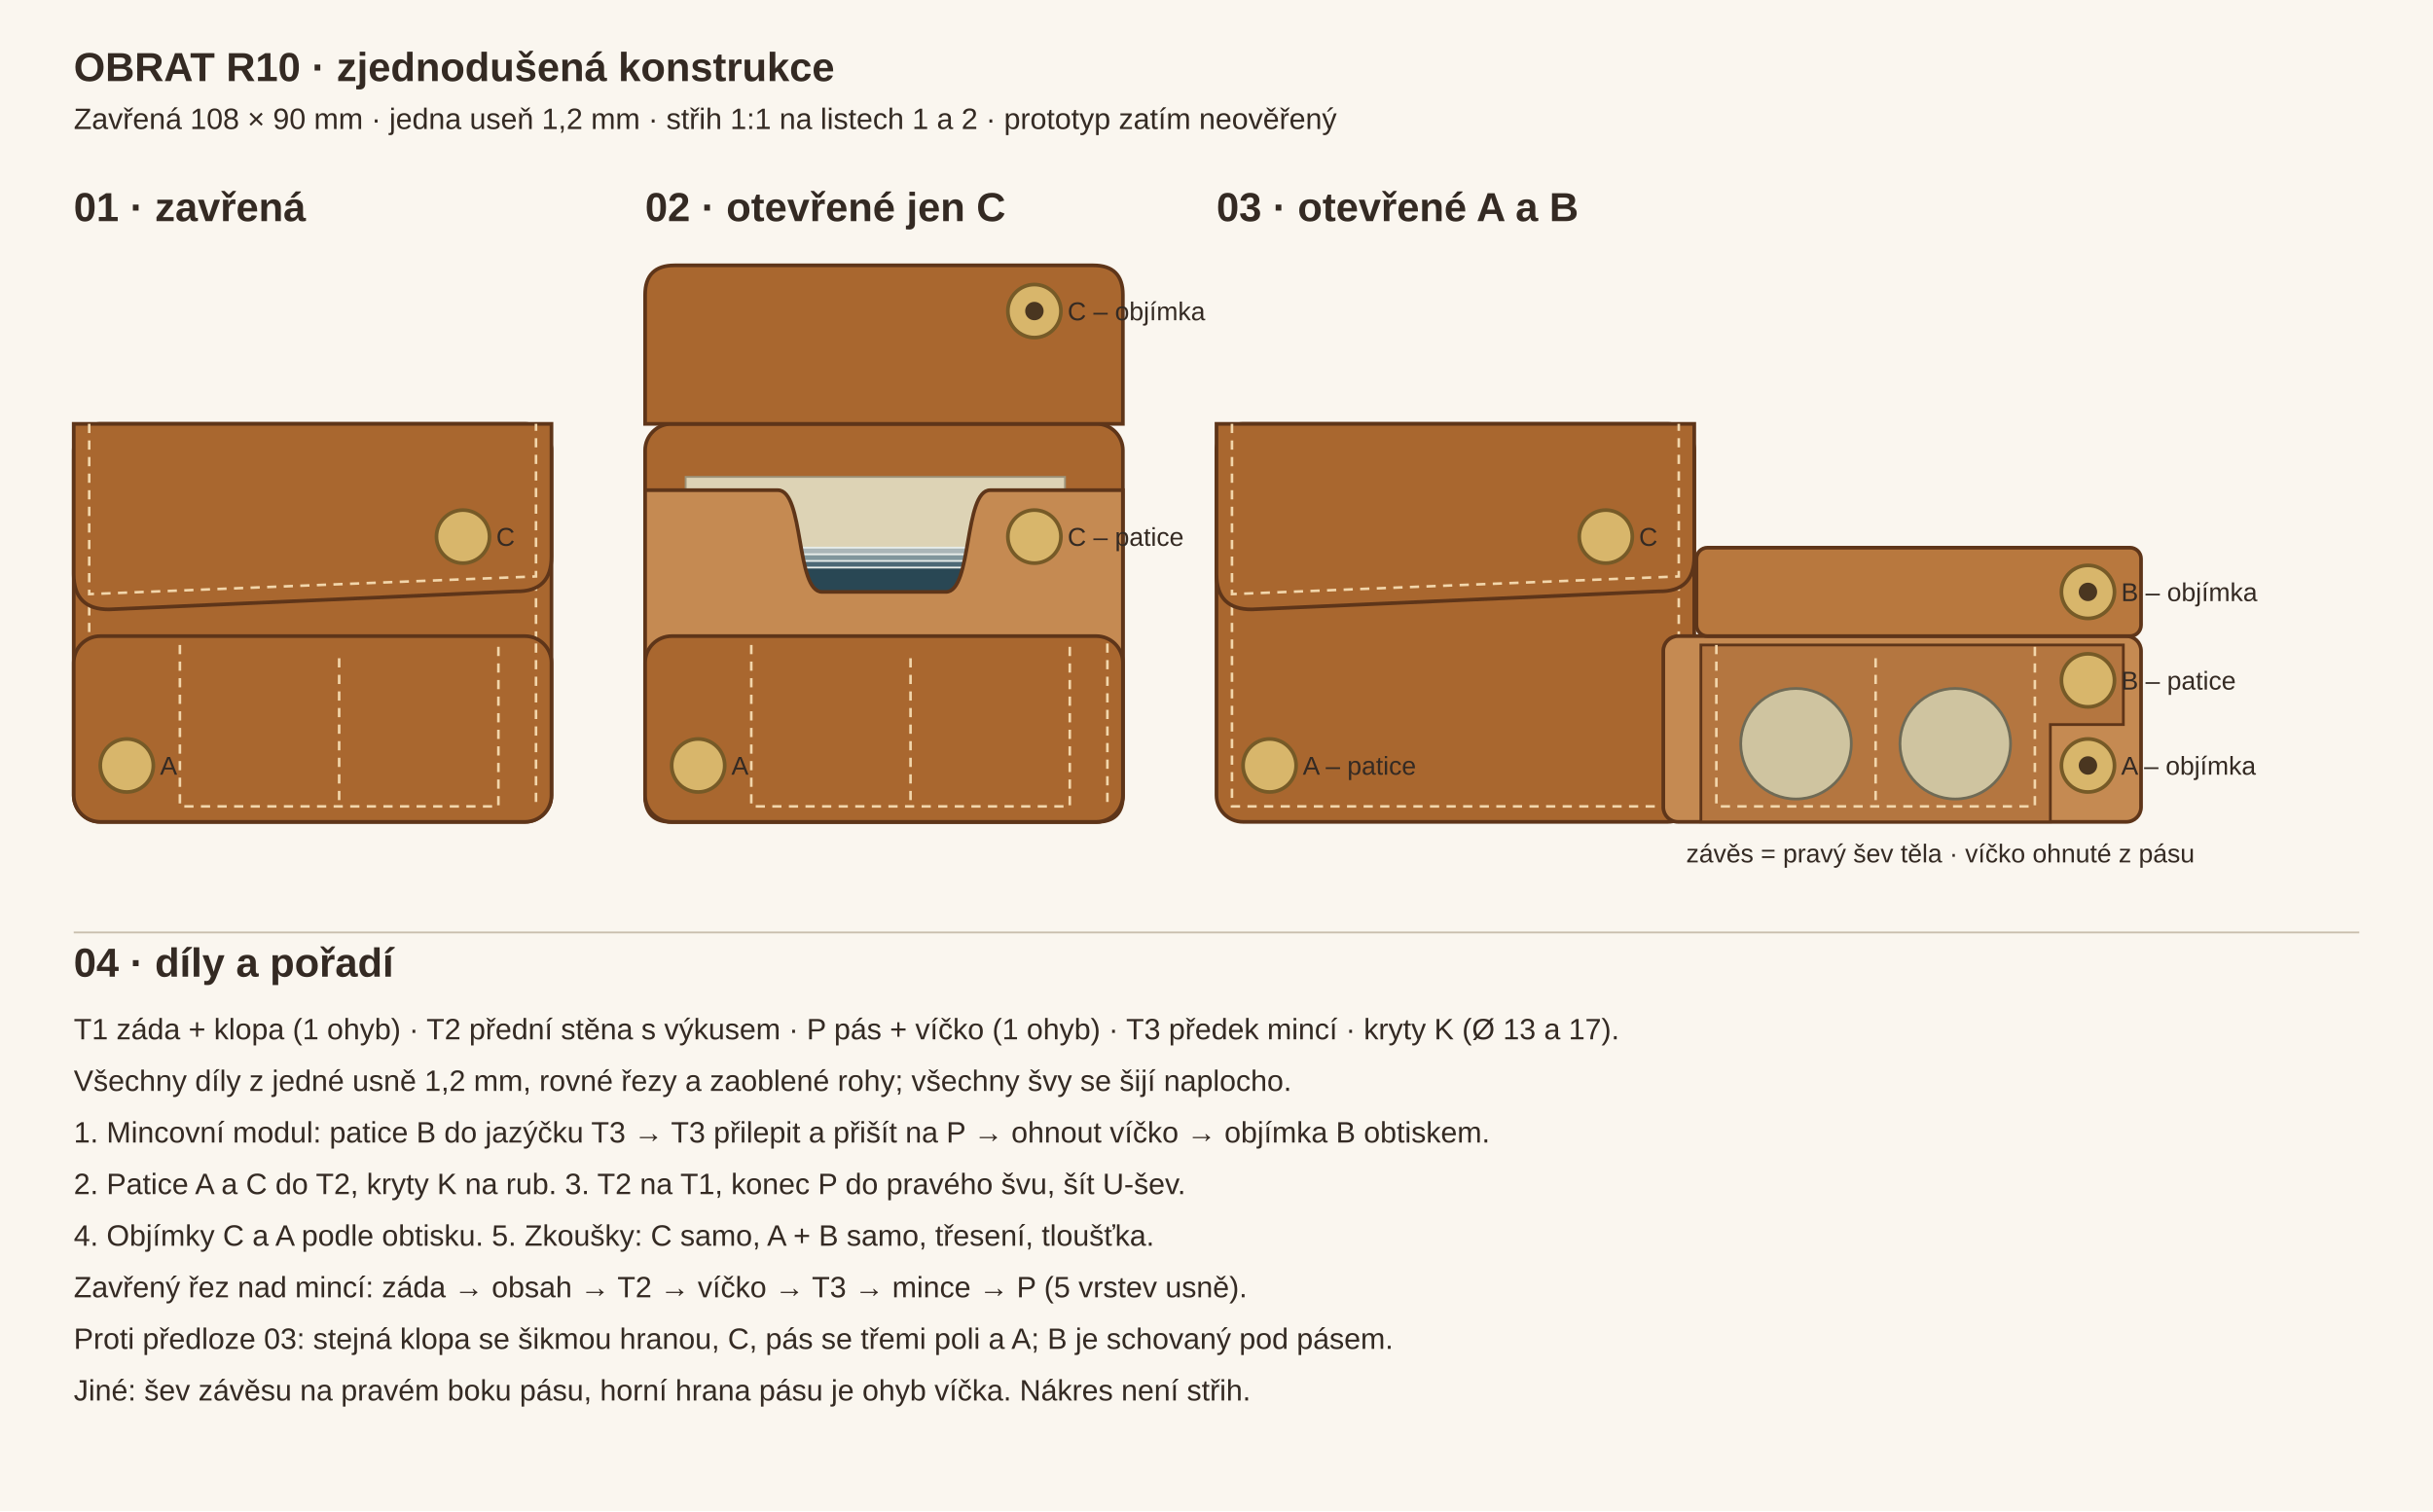
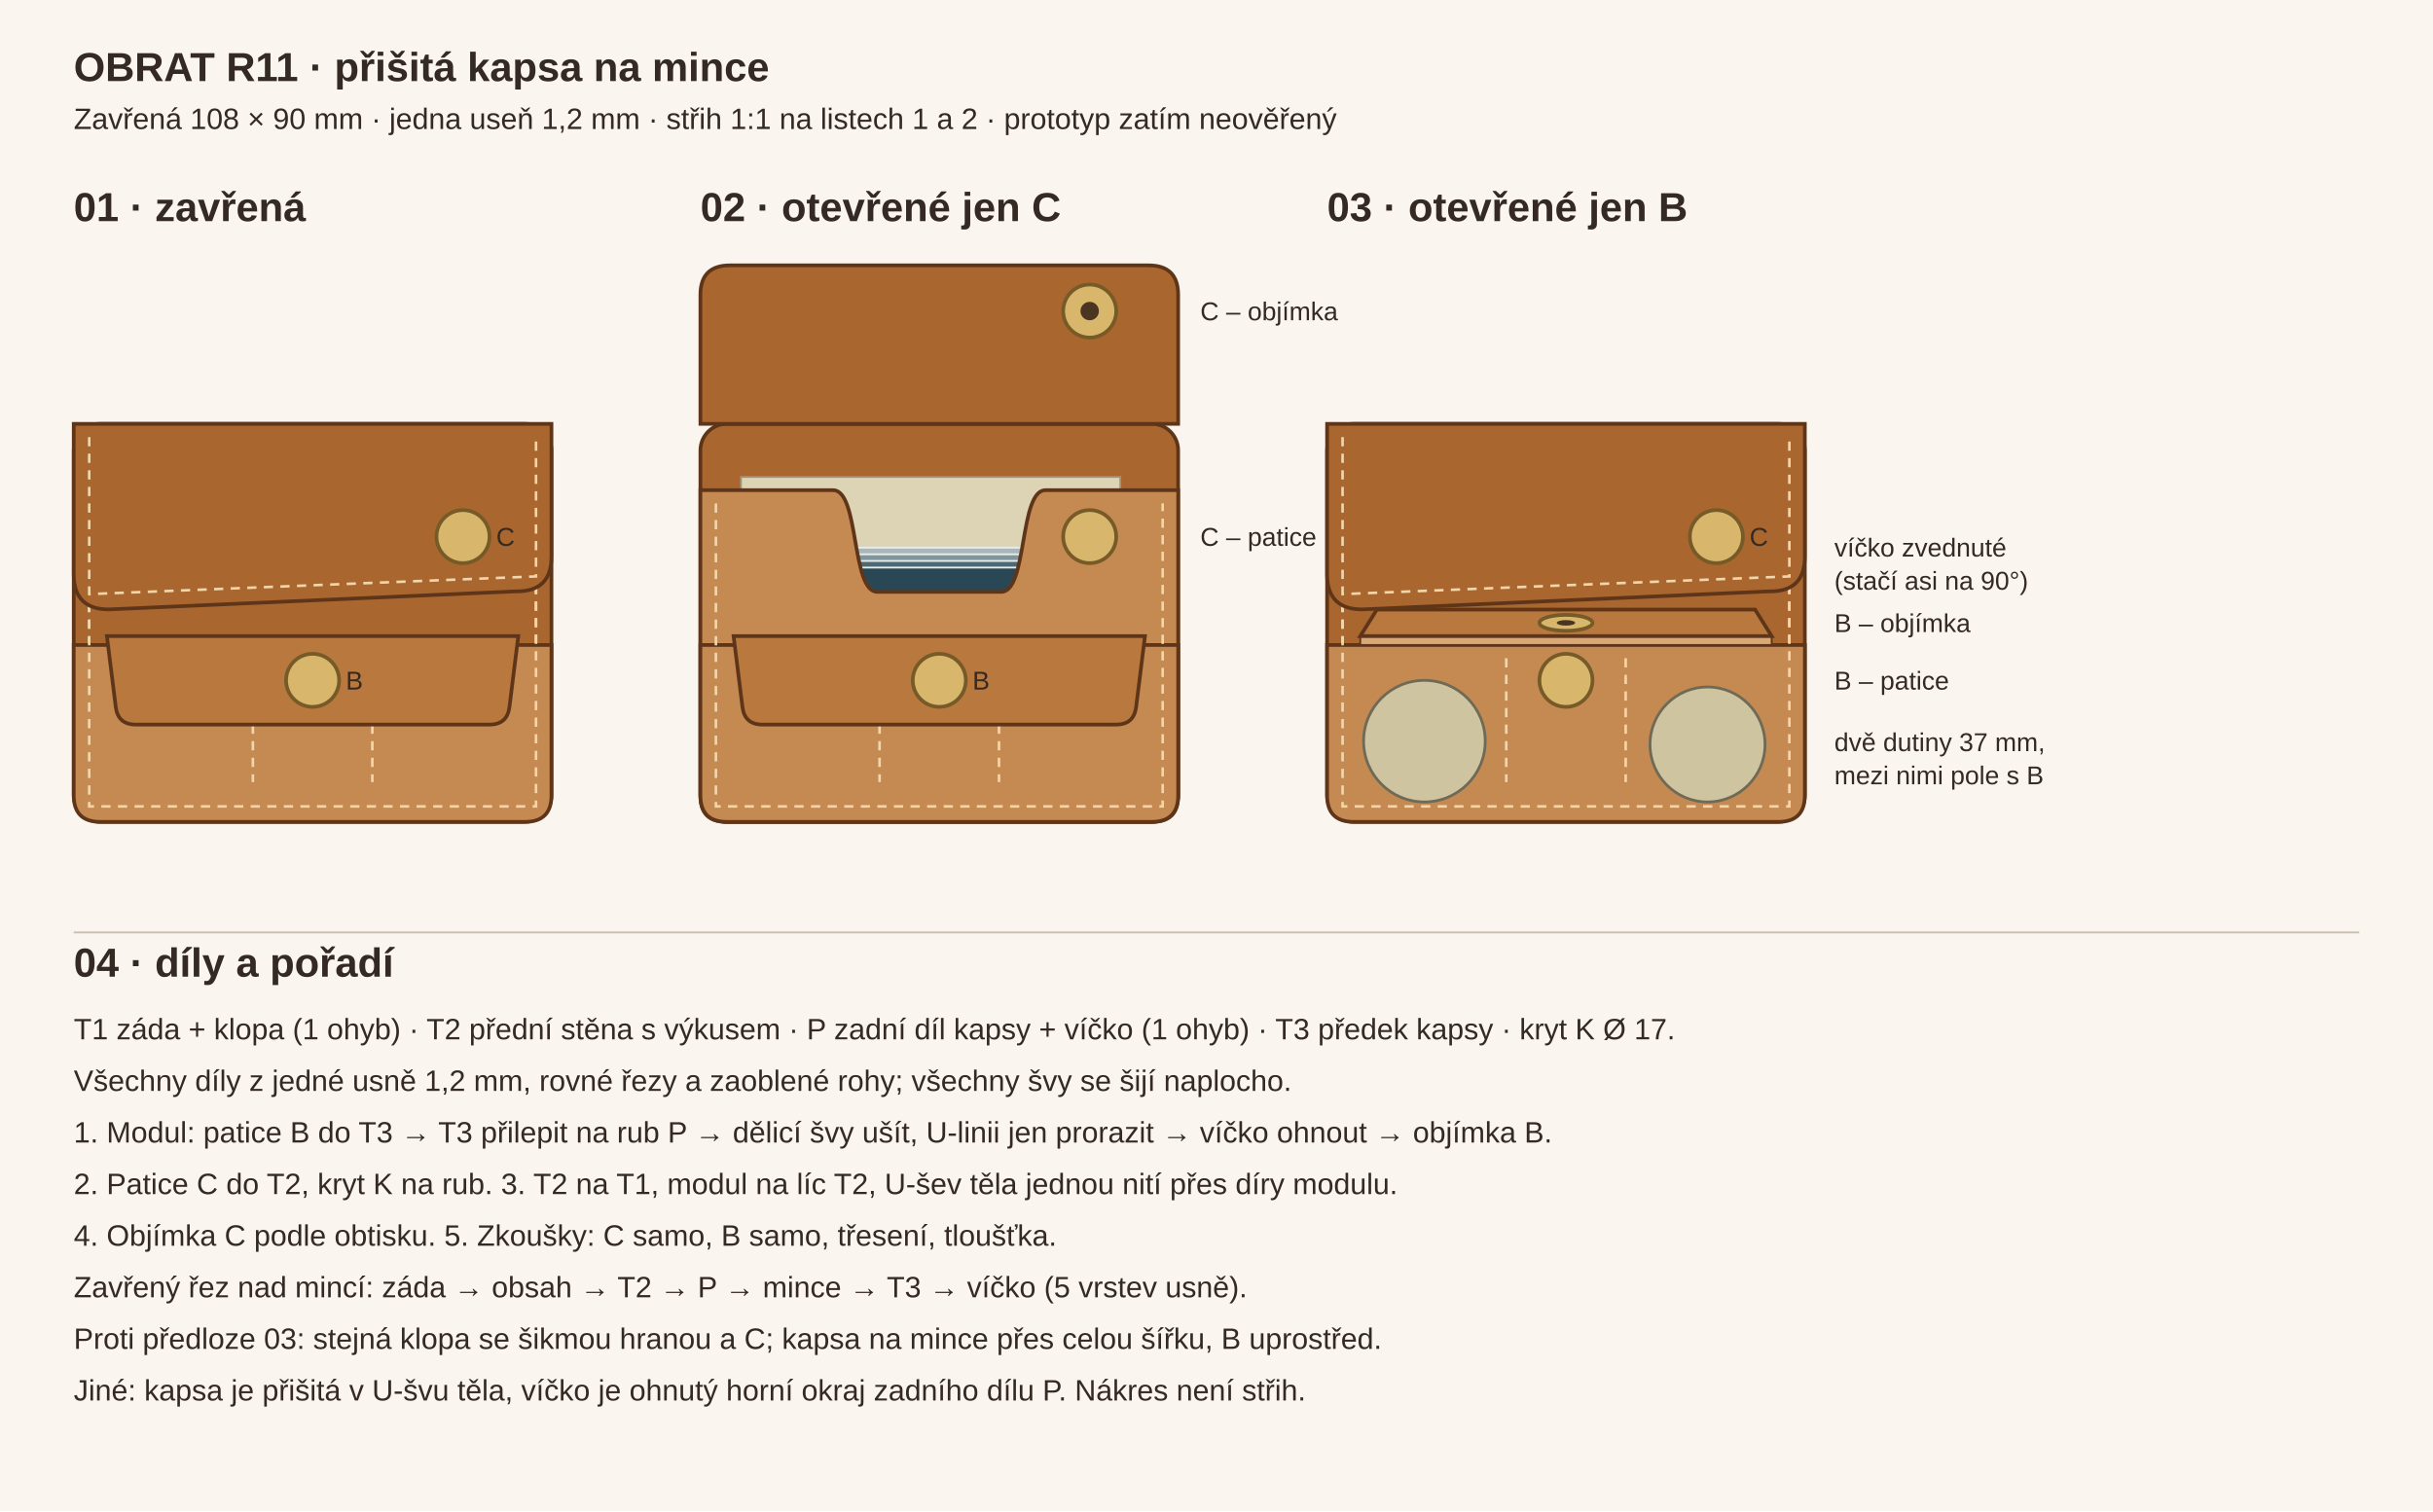
<svg xmlns="http://www.w3.org/2000/svg" width="1320" height="820" viewBox="0 0 1320 820">
  <style>text{font-family:Arial,sans-serif;fill:#342a23}.h{font-size:22px;font-weight:bold}.t{font-size:16px}.s{font-size:14px}.cut{fill:#a9672f;stroke:#5e3519;stroke-width:2}.in{fill:#c58a52;stroke:#5e3519;stroke-width:2}.lid{fill:#b8783e;stroke:#5e3519;stroke-width:2}.st{fill:none;stroke:#f2d6ab;stroke-width:1.4;stroke-dasharray:5 4}.snap{fill:#d8b66b;stroke:#765a27;stroke-width:2}.coin{fill:#cfc4a0;stroke:#6f6a55;stroke-width:1.5}</style>
  <rect width="1320" height="820" fill="#faf6ef" />
-   <text x="40" y="44" class="h">OBRAT R10 · zjednodušená konstrukce</text>
+   <text x="40" y="44" class="h">OBRAT R11 · přišitá kapsa na mince</text>
  <text x="40" y="70" class="t">Zavřená 108 × 90 mm · jedna useň 1,2 mm · střih 1:1 na listech 1 a 2 · prototyp zatím neověřený</text>
  <text x="40" y="120" class="h">01 · zavřená</text>
  <rect class="cut" x="40" y="230" width="259.2" height="216" rx="14.4" />
-   <path d="M48.4 266V437.6H290.8V266" class="st" />
-   <rect class="cut" x="40" y="345.2" width="259.2" height="100.8" rx="14.4" />
-   <path d="M97.6 350V437.6H270.4V350" class="st" />
-   <path d="M184 357.2V437.6" class="st" />
-   <path d="M290.8 349.2V437.6" class="st" />
-   <circle cx="68.8" cy="415.4" r="14.4" class="snap" />
-   <text x="86.8" y="420.4" class="s">A</text>
+   <path d="M48.4 273.2V437.6H290.8V273.2" class="st" />
+   <path class="in" d="M40 350H299.2V431.6Q299.2 446 284.8 446H54.4Q40 446 40 431.6Z" />
+   <path d="M48.4 273.2V437.6H290.8V273.2" class="st" />
+   <path d="M137.2 357.2V424.4" class="st" />
+   <path d="M202 357.2V424.4" class="st" />
+   <path class="lid" d="M58 345.2L62.809 383.674Q64 393.2 73.6 393.2H265.6Q275.2 393.2 276.391 383.674L281.2 345.2Z" />
+   <circle cx="169.6" cy="369.2" r="14.4" class="snap" />
+   <text x="187.6" y="374.2" class="s">B</text>
  <path class="cut" d="M40 230H299.2V302Q299.2 321.2 280 320.9L59.2 330.7Q40 330.8 40 311.6Z" />
-   <path d="M48.4 230V322.4L290.8 312.8V230" class="st" />
+   <path d="M48.4 237.2V322.4L290.8 312.8V237.2" class="st" />
  <circle cx="251.2" cy="291.2" r="14.4" class="snap" />
  <text x="269.2" y="296.2" class="s">C</text>
-   <text x="350" y="120" class="h">02 · otevřené jen C</text>
-   <rect class="cut" x="350" y="230" width="259.2" height="216" rx="14.4" />
-   <path d="M358.4 266V437.6H600.8V266" class="st" />
-   <rect x="372" y="258.8" width="205.8" height="144" fill="#ddd3b5" stroke="#9e947a" />
-   <rect x="380" y="297.2" width="205.44" height="129.6" rx="6" fill="#aab6b8" stroke="#e7edea" />
-   <rect x="382" y="300.8" width="205.44" height="129.6" rx="6" fill="#80969c" stroke="#e7edea" />
-   <rect x="384" y="304.4" width="205.44" height="129.6" rx="6" fill="#4c6976" stroke="#e7edea" />
-   <rect x="386" y="308" width="205.44" height="129.6" rx="6" fill="#294754" stroke="#e7edea" />
-   <path class="in" d="M350 266H422C436.4 266 431.6 321.2 446 321.2H513.2C527.6 321.2 522.8 266 537.2 266H609.2V432Q609.2 446 595.2 446H364Q350 446 350 432Z" />
-   <rect class="cut" x="350" y="345.2" width="259.2" height="100.8" rx="14.4" />
-   <path d="M407.6 350V437.6H580.4V350" class="st" />
-   <path d="M494 357.2V437.6" class="st" />
-   <path d="M600.8 349.2V437.6" class="st" />
-   <circle cx="378.8" cy="415.4" r="14.4" class="snap" />
-   <text x="396.8" y="420.4" class="s">A</text>
-   <circle cx="561.2" cy="291.2" r="14.4" class="snap" />
-   <text x="579.2" y="296.2" class="s">C – patice</text>
-   <path class="cut" d="M350 230V160Q350 144 366 144H593.2Q609.2 144 609.2 160V230Z" />
-   <circle cx="561.2" cy="168.8" r="14.4" class="snap" />
-   <circle cx="561.2" cy="168.8" r="5" fill="#4a3620" />
-   <text x="579.2" y="173.8" class="s">C – objímka</text>
-   <text x="660" y="120" class="h">03 · otevřené A a B</text>
-   <rect class="cut" x="660" y="230" width="259.2" height="216" rx="14.4" />
-   <path d="M668.4 266V437.6H910.8V266" class="st" />
-   <path class="cut" d="M660 230H919.2V302Q919.2 321.2 900 320.9L679.2 330.7Q660 330.8 660 311.6Z" />
-   <path d="M668.4 230V322.4L910.8 312.8V230" class="st" />
-   <circle cx="871.2" cy="291.2" r="14.4" class="snap" />
-   <text x="889.2" y="296.2" class="s">C</text>
-   <circle cx="688.8" cy="415.4" r="14.4" class="snap" />
-   <text x="706.8" y="420.4" class="s">A – patice</text>
-   <rect class="in" x="902.4" y="345.2" width="259.2" height="100.8" rx="8" />
-   <path d="M1152 350 L922.8 350 L922.8 446 L1112.4 446 L1112.4 393.2 L1152 393.2 Z" fill="#b47640" stroke="#5e3519" stroke-width="1.5" />
-   <path d="M931.2 350V437.6H1104V350" class="st" />
-   <path d="M1017.6 357.2V437.6" class="st" />
-   <circle class="coin" cx="1060.8" cy="403.6" r="30" />
-   <circle class="coin" cx="974.4" cy="403.6" r="30" />
-   <circle cx="1132.8" cy="369.2" r="14.4" class="snap" />
-   <text x="1150.8" y="374.2" class="s">B – patice</text>
-   <circle cx="1132.8" cy="415.4" r="14.4" class="snap" />
-   <circle cx="1132.8" cy="415.4" r="5" fill="#4a3620" />
-   <text x="1150.8" y="420.4" class="s">A – objímka</text>
-   <rect class="lid" x="920.4" y="297.2" width="241.2" height="48" rx="6" />
-   <circle cx="1132.8" cy="321.2" r="14.4" class="snap" />
-   <circle cx="1132.8" cy="321.2" r="5" fill="#4a3620" />
-   <text x="1150.8" y="326.2" class="s">B – objímka</text>
-   <text x="914.8" y="468" class="s">závěs = pravý šev těla · víčko ohnuté z pásu</text>
+   <text x="380" y="120" class="h">02 · otevřené jen C</text>
+   <rect class="cut" x="380" y="230" width="259.2" height="216" rx="14.4" />
+   <path d="M388.4 273.2V437.6H630.8V273.2" class="st" />
+   <rect x="402" y="258.8" width="205.8" height="144" fill="#ddd3b5" stroke="#9e947a" />
+   <rect x="410" y="297.2" width="205.44" height="129.6" rx="6" fill="#aab6b8" stroke="#e7edea" />
+   <rect x="412" y="300.8" width="205.44" height="129.6" rx="6" fill="#80969c" stroke="#e7edea" />
+   <rect x="414" y="304.4" width="205.44" height="129.6" rx="6" fill="#4c6976" stroke="#e7edea" />
+   <rect x="416" y="308" width="205.44" height="129.6" rx="6" fill="#294754" stroke="#e7edea" />
+   <path class="in" d="M380 266H452C466.4 266 461.6 321.2 476 321.2H543.2C557.6 321.2 552.8 266 567.2 266H639.2V432Q639.2 446 625.2 446H394Q380 446 380 432Z" />
+   <path class="in" d="M380 350H639.2V431.6Q639.2 446 624.8 446H394.4Q380 446 380 431.6Z" />
+   <path d="M388.4 273.2V437.6H630.8V273.2" class="st" />
+   <path d="M477.2 357.2V424.4" class="st" />
+   <path d="M542 357.2V424.4" class="st" />
+   <path class="lid" d="M398 345.2L402.809 383.674Q404 393.2 413.6 393.2H605.6Q615.2 393.2 616.391 383.674L621.2 345.2Z" />
+   <circle cx="509.6" cy="369.2" r="14.4" class="snap" />
+   <text x="527.6" y="374.2" class="s">B</text>
+   <circle cx="591.2" cy="291.2" r="14.4" class="snap" />
+   <text x="651.2" y="296.2" class="s">C – patice</text>
+   <path class="cut" d="M380 230V160Q380 144 396 144H623.2Q639.2 144 639.2 160V230Z" />
+   <circle cx="591.2" cy="168.8" r="14.4" class="snap" />
+   <circle cx="591.2" cy="168.8" r="5" fill="#4a3620" />
+   <text x="651.2" y="173.8" class="s">C – objímka</text>
+   <text x="720" y="120" class="h">03 · otevřené jen B</text>
+   <rect class="cut" x="720" y="230" width="259.2" height="216" rx="14.4" />
+   <path d="M728.4 273.2V437.6H970.8V273.2" class="st" />
+   <path class="in" d="M720 350H979.2V431.6Q979.2 446 964.8 446H734.4Q720 446 720 431.6Z" />
+   <path d="M728.4 273.2V437.6H970.8V273.2" class="st" />
+   <path d="M817.2 357.2V424.4" class="st" />
+   <path d="M882 357.2V424.4" class="st" />
+   <rect x="738" y="345.2" width="223.2" height="4.8" fill="#d9a877" stroke="#5e3519" stroke-width="1" />
+   <circle class="coin" cx="772.8" cy="402.2" r="33" />
+   <circle class="coin" cx="926.4" cy="404" r="31.2" />
+   <circle cx="849.6" cy="369.2" r="14.4" class="snap" />
+   <text x="995.2" y="374.2" class="s">B – patice</text>
+   <path class="cut" d="M720 230H979.2V302Q979.2 321.2 960 320.9L739.2 330.7Q720 330.8 720 311.6Z" />
+   <path d="M728.4 237.2V322.4L970.8 312.8V237.2" class="st" />
+   <circle cx="931.2" cy="291.2" r="14.4" class="snap" />
+   <text x="949.2" y="296.2" class="s">C</text>
+   <path class="lid" d="M738 345.2L747 330.8H952.2L961.2 345.2Z" />
+   <ellipse cx="849.6" cy="338" rx="14.4" ry="4.32" class="snap" />
+   <ellipse cx="849.6" cy="338" rx="5" ry="1.5" fill="#4a3620" />
+   <text x="995.2" y="343" class="s">B – objímka</text>
+   <text x="995.2" y="302" class="s">víčko zvednuté</text>
+   <text x="995.2" y="320" class="s">(stačí asi na 90°)</text>
+   <text x="995.2" y="407.6" class="s">dvě dutiny 37 mm,</text>
+   <text x="995.2" y="425.6" class="s">mezi nimi pole s B</text>
  <path d="M40 506H1280" stroke="#c9bfae" />
  <text x="40" y="530" class="h">04 · díly a pořadí</text>
-   <text x="40" y="564" class="t">T1 záda + klopa (1 ohyb) · T2 přední stěna s výkusem · P pás + víčko (1 ohyb) · T3 předek mincí · kryty K (Ø 13 a 17).</text>
+   <text x="40" y="564" class="t">T1 záda + klopa (1 ohyb) · T2 přední stěna s výkusem · P zadní díl kapsy + víčko (1 ohyb) · T3 předek kapsy · kryt K Ø 17.</text>
  <text x="40" y="592" class="t">Všechny díly z jedné usně 1,2 mm, rovné řezy a zaoblené rohy; všechny švy se šijí naplocho.</text>
-   <text x="40" y="620" class="t">1. Mincovní modul: patice B do jazýčku T3 → T3 přilepit a přišít na P → ohnout víčko → objímka B obtiskem.</text>
-   <text x="40" y="648" class="t">2. Patice A a C do T2, kryty K na rub. 3. T2 na T1, konec P do pravého švu, šít U-šev.</text>
-   <text x="40" y="676" class="t">4. Objímky C a A podle obtisku. 5. Zkoušky: C samo, A + B samo, třesení, tloušťka.</text>
-   <text x="40" y="704" class="t">Zavřený řez nad mincí: záda → obsah → T2 → víčko → T3 → mince → P (5 vrstev usně).</text>
-   <text x="40" y="732" class="t">Proti předloze 03: stejná klopa se šikmou hranou, C, pás se třemi poli a A; B je schovaný pod pásem.</text>
-   <text x="40" y="760" class="t">Jiné: šev závěsu na pravém boku pásu, horní hrana pásu je ohyb víčka. Nákres není střih.</text>
+   <text x="40" y="620" class="t">1. Modul: patice B do T3 → T3 přilepit na rub P → dělicí švy ušít, U-linii jen prorazit → víčko ohnout → objímka B.</text>
+   <text x="40" y="648" class="t">2. Patice C do T2, kryt K na rub. 3. T2 na T1, modul na líc T2, U-šev těla jednou nití přes díry modulu.</text>
+   <text x="40" y="676" class="t">4. Objímka C podle obtisku. 5. Zkoušky: C samo, B samo, třesení, tloušťka.</text>
+   <text x="40" y="704" class="t">Zavřený řez nad mincí: záda → obsah → T2 → P → mince → T3 → víčko (5 vrstev usně).</text>
+   <text x="40" y="732" class="t">Proti předloze 03: stejná klopa se šikmou hranou a C; kapsa na mince přes celou šířku, B uprostřed.</text>
+   <text x="40" y="760" class="t">Jiné: kapsa je přišitá v U-švu těla, víčko je ohnutý horní okraj zadního dílu P. Nákres není střih.</text>
</svg>
